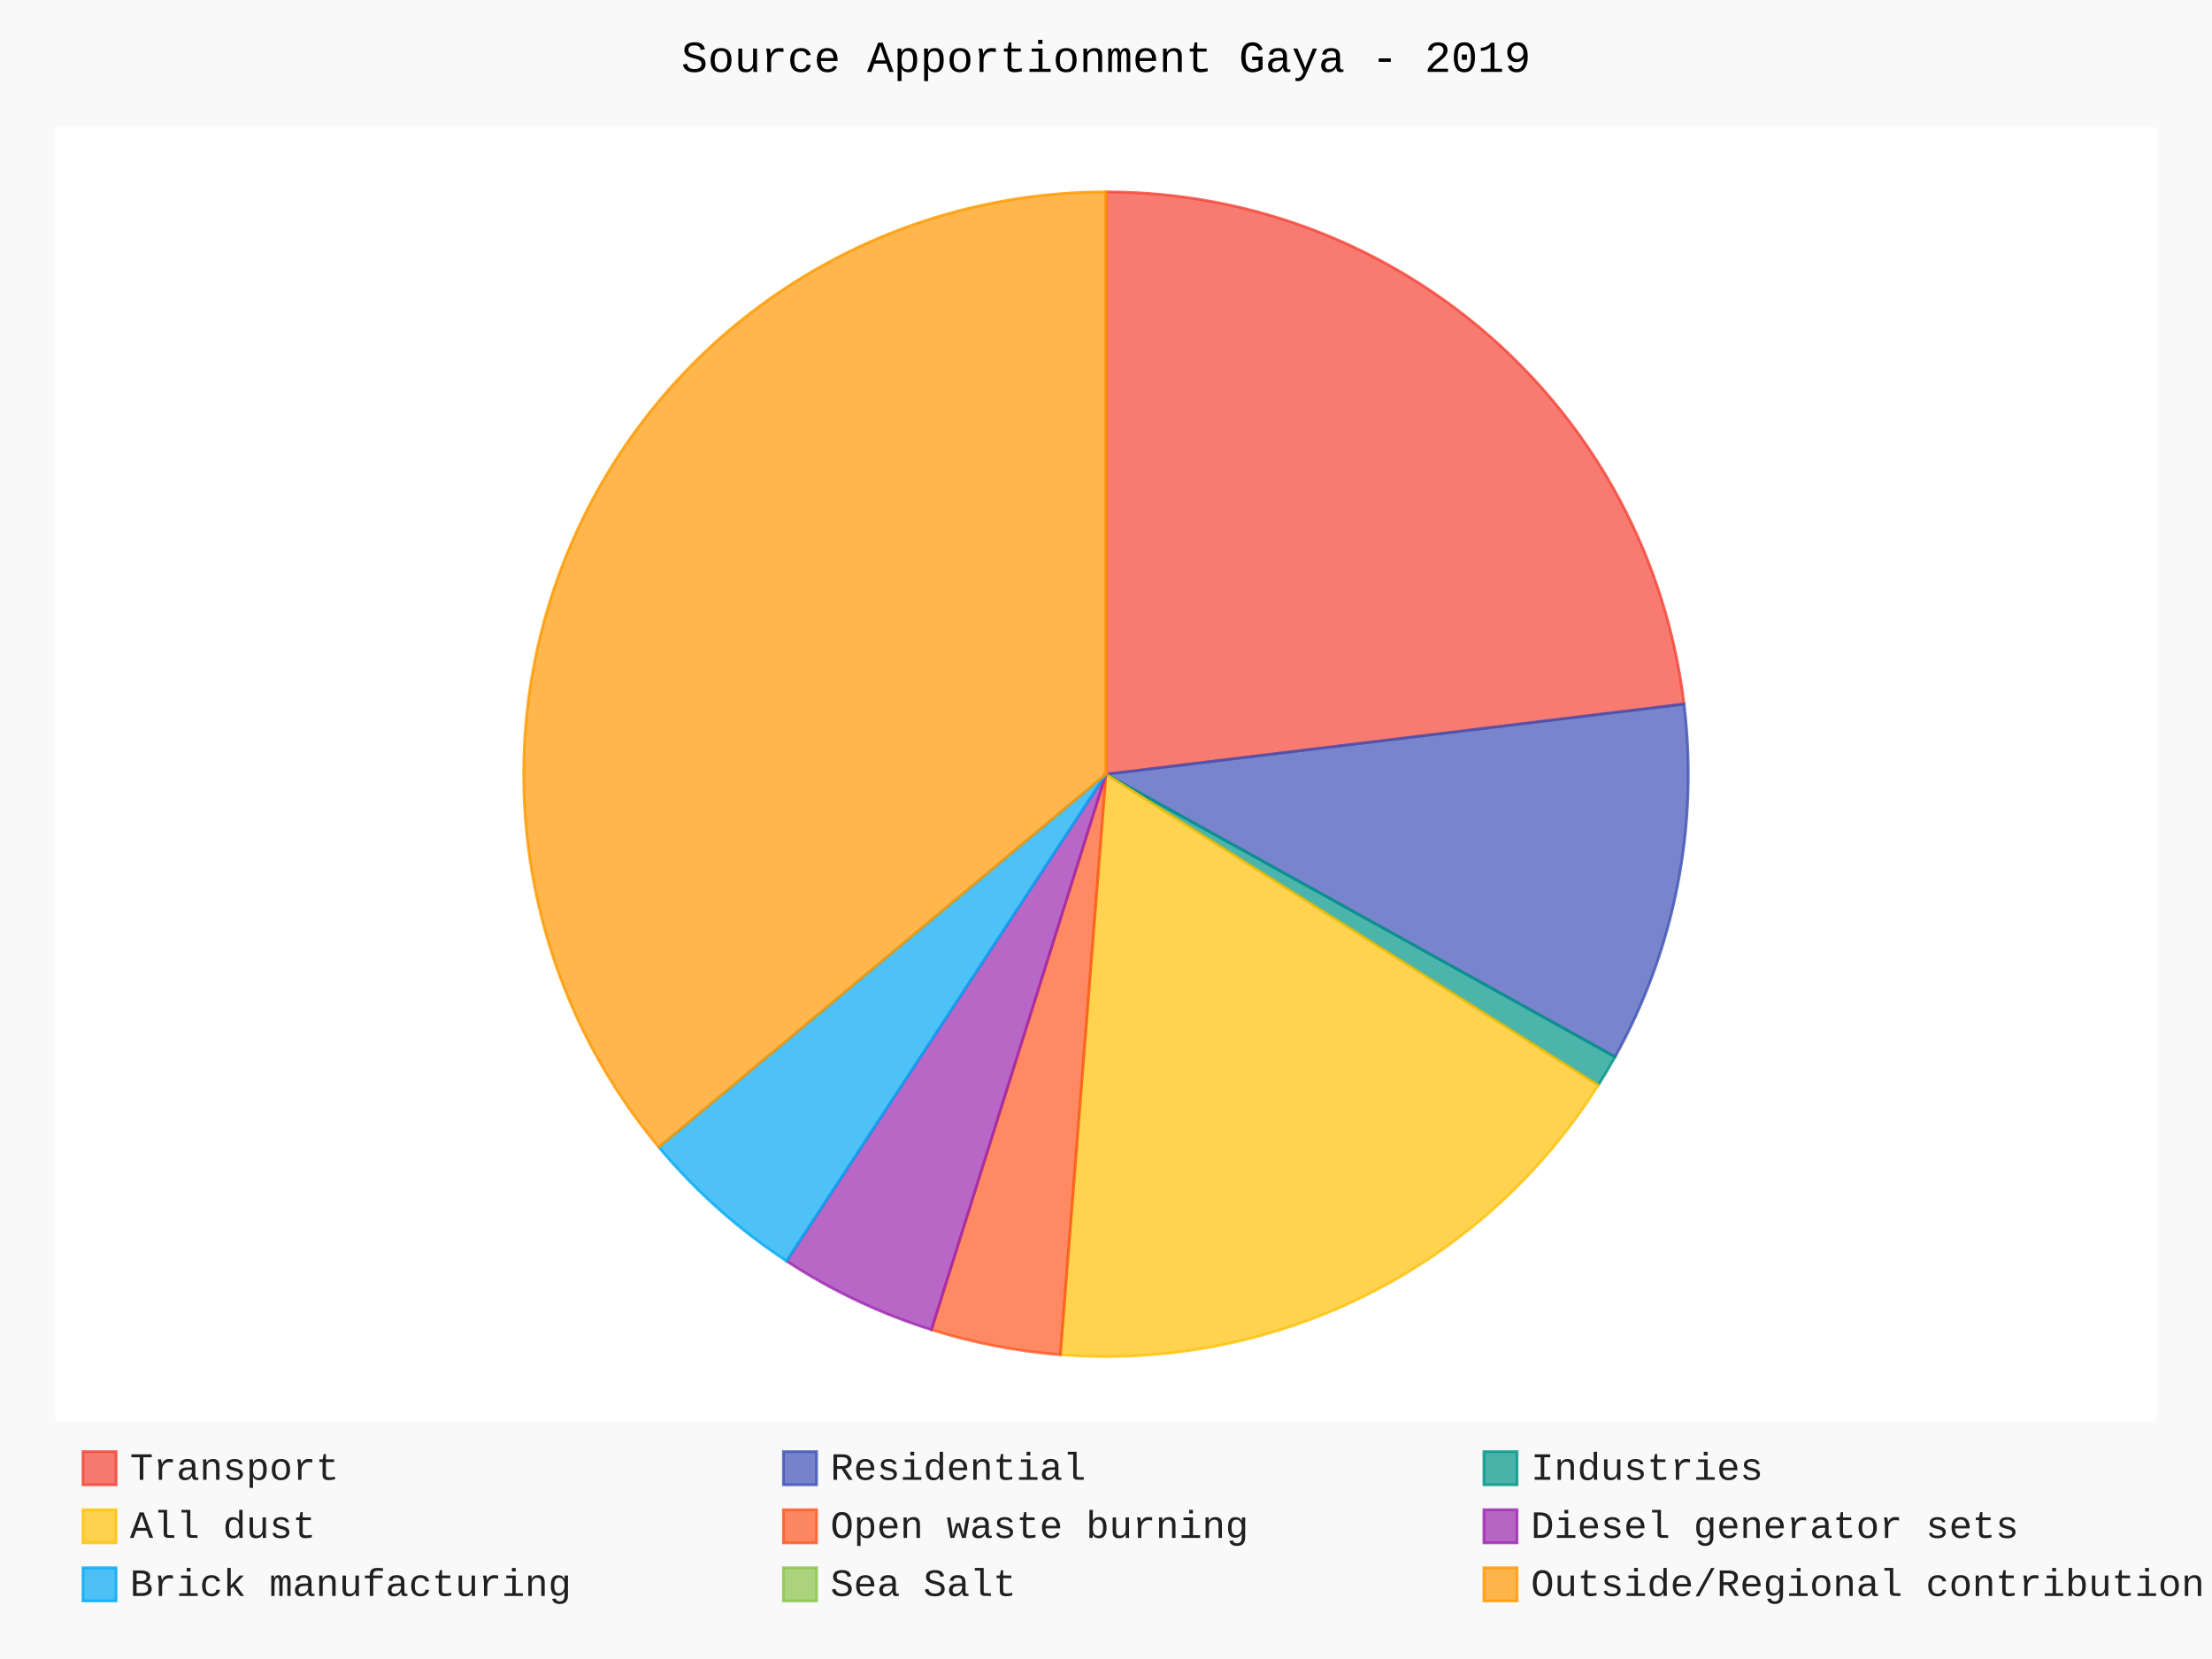
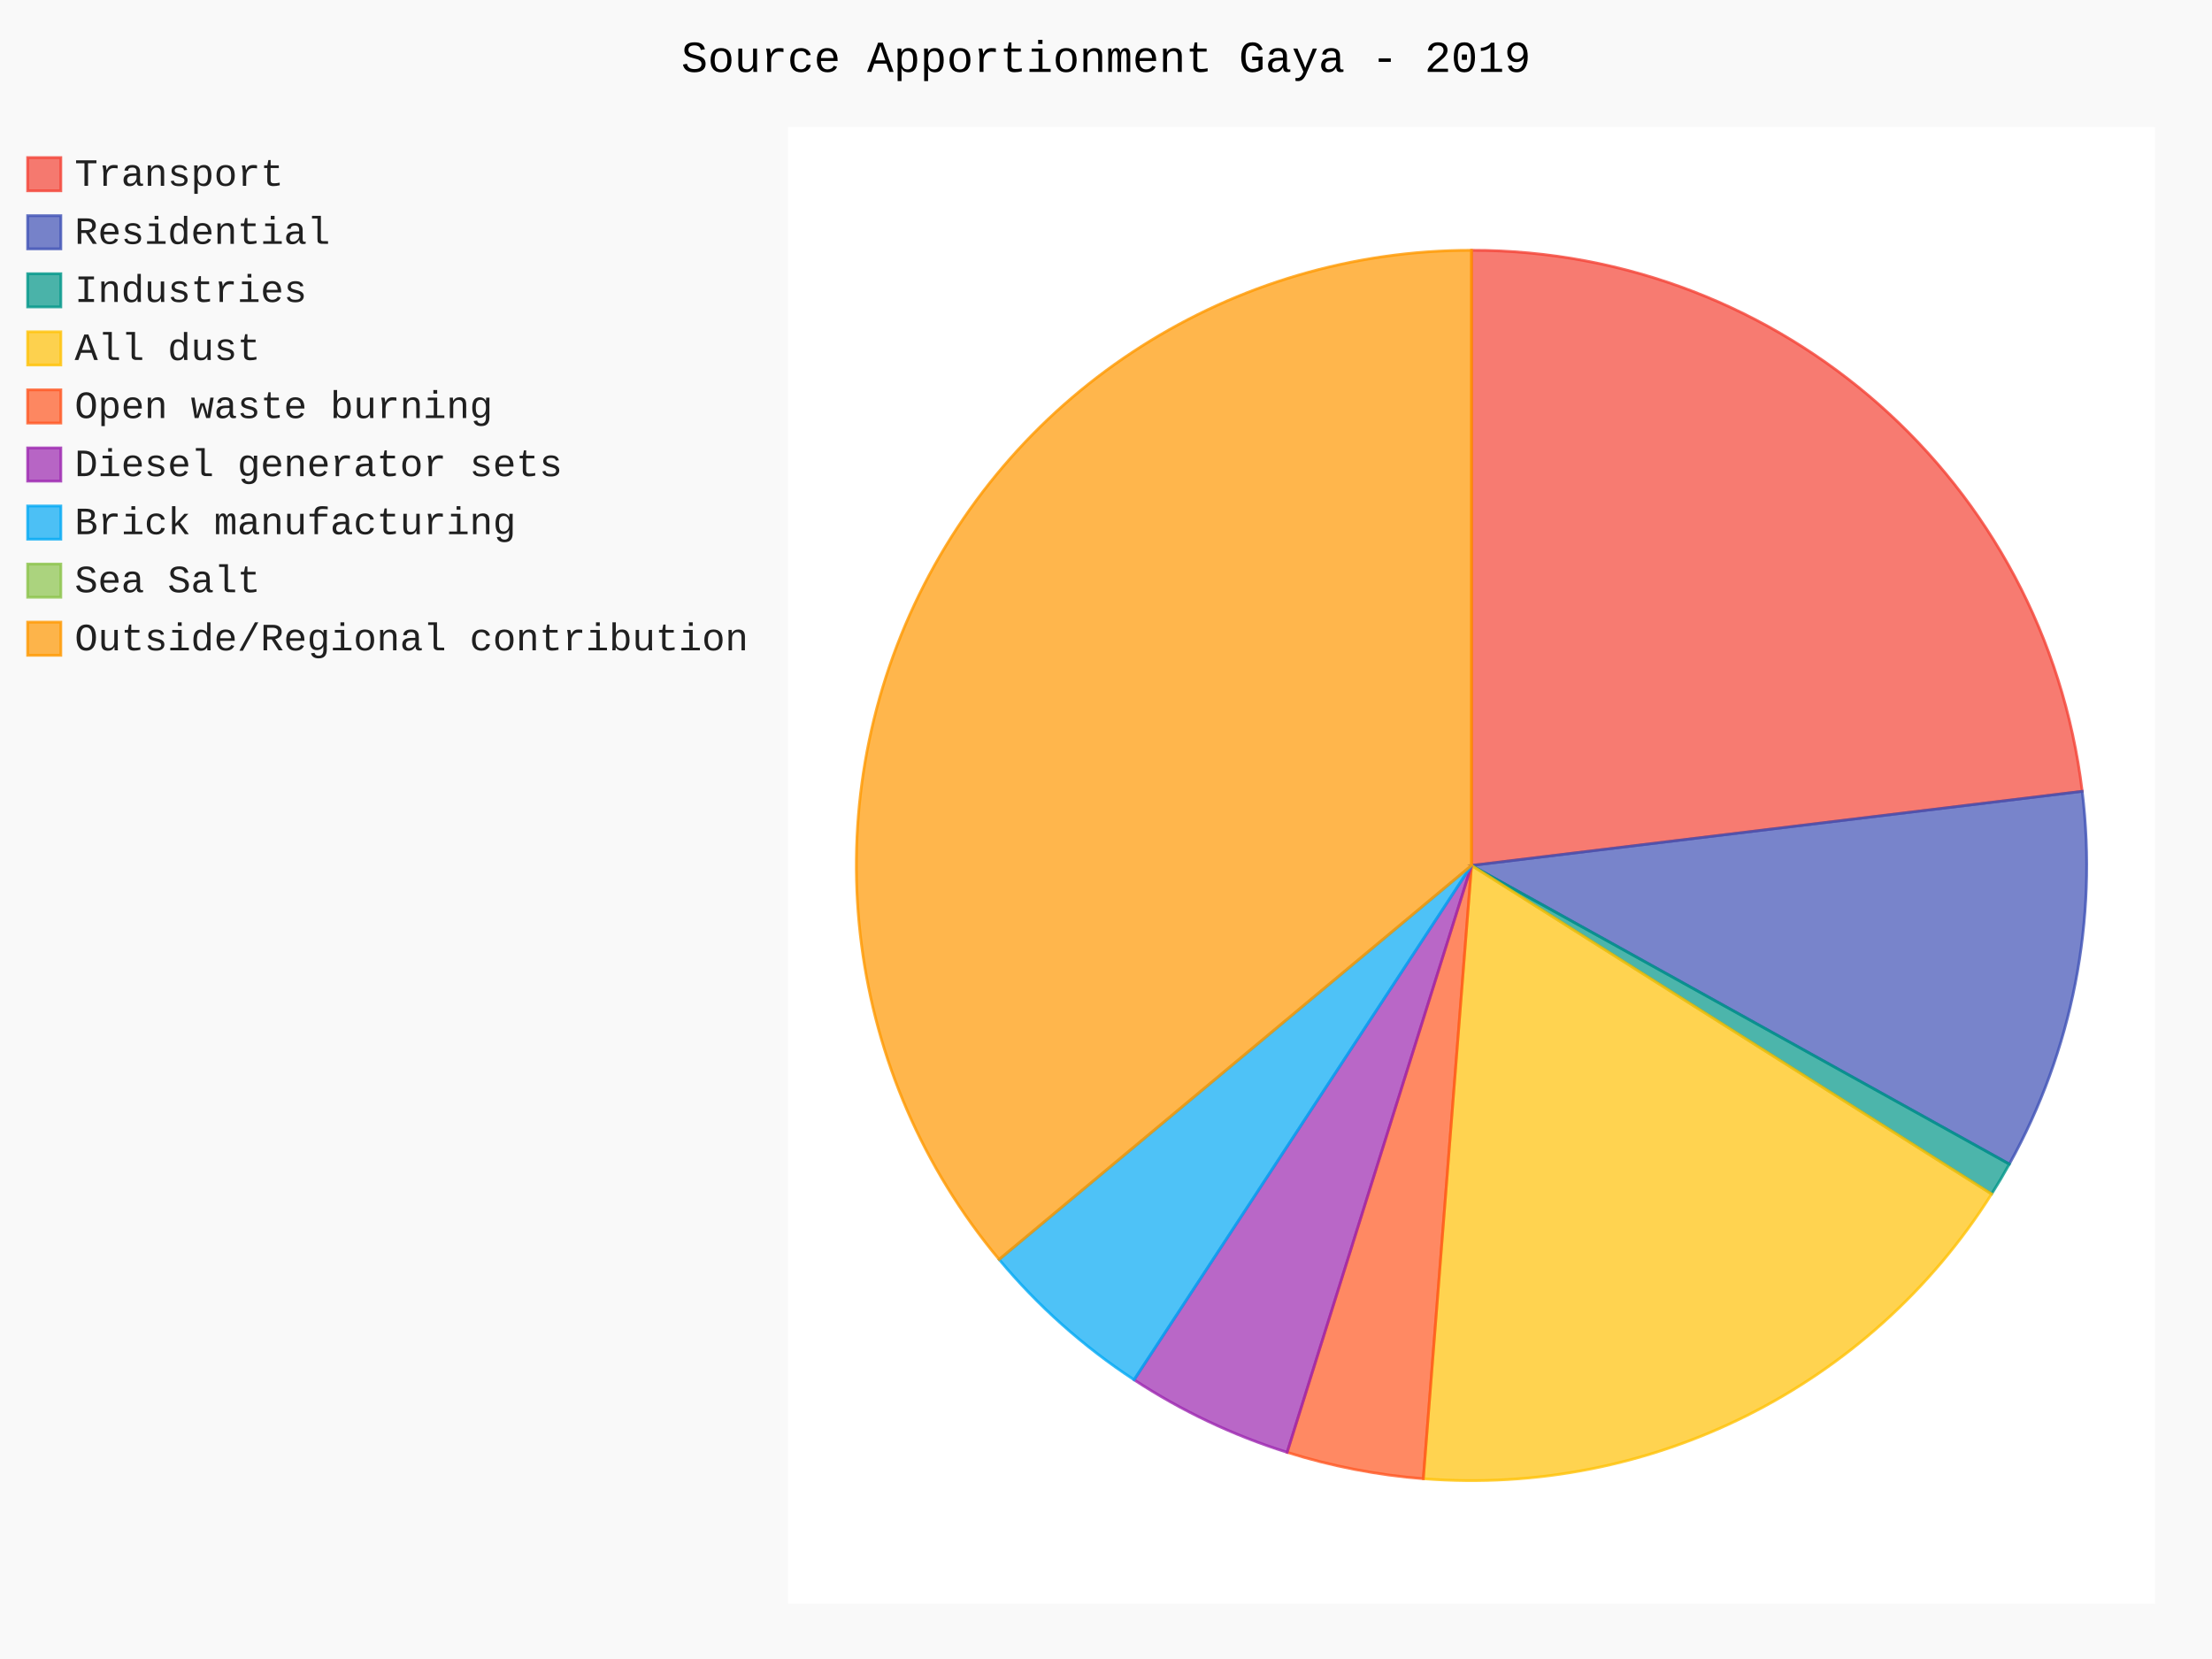
- <svg xmlns="http://www.w3.org/2000/svg" id="chart-13335143-8aef-4e94-b14e-f8ea2e7f7f73" class="pygal-chart" viewBox="0 0 800 600">
+ <svg xmlns="http://www.w3.org/2000/svg" id="chart-49b2914a-814e-452d-b838-76b0e8621069" class="pygal-chart" viewBox="0 0 800 600">
  <defs>
-     <style type="text/css">#chart-13335143-8aef-4e94-b14e-f8ea2e7f7f73{-webkit-user-select:none;-webkit-font-smoothing:antialiased;font-family:Consolas,"Liberation Mono",Menlo,Courier,monospace}#chart-13335143-8aef-4e94-b14e-f8ea2e7f7f73 .title{font-family:Consolas,"Liberation Mono",Menlo,Courier,monospace;font-size:16px}#chart-13335143-8aef-4e94-b14e-f8ea2e7f7f73 .legends .legend text{font-family:Consolas,"Liberation Mono",Menlo,Courier,monospace;font-size:14px}#chart-13335143-8aef-4e94-b14e-f8ea2e7f7f73 .axis text{font-family:Consolas,"Liberation Mono",Menlo,Courier,monospace;font-size:10px}#chart-13335143-8aef-4e94-b14e-f8ea2e7f7f73 .axis text.major{font-family:Consolas,"Liberation Mono",Menlo,Courier,monospace;font-size:10px}#chart-13335143-8aef-4e94-b14e-f8ea2e7f7f73 .text-overlay text.value{font-family:Consolas,"Liberation Mono",Menlo,Courier,monospace;font-size:16px}#chart-13335143-8aef-4e94-b14e-f8ea2e7f7f73 .text-overlay text.label{font-family:Consolas,"Liberation Mono",Menlo,Courier,monospace;font-size:10px}#chart-13335143-8aef-4e94-b14e-f8ea2e7f7f73 .tooltip{font-family:Consolas,"Liberation Mono",Menlo,Courier,monospace;font-size:14px}#chart-13335143-8aef-4e94-b14e-f8ea2e7f7f73 text.no_data{font-family:Consolas,"Liberation Mono",Menlo,Courier,monospace;font-size:64px}
- #chart-13335143-8aef-4e94-b14e-f8ea2e7f7f73{background-color:rgba(249,249,249,1)}#chart-13335143-8aef-4e94-b14e-f8ea2e7f7f73 path,#chart-13335143-8aef-4e94-b14e-f8ea2e7f7f73 line,#chart-13335143-8aef-4e94-b14e-f8ea2e7f7f73 rect,#chart-13335143-8aef-4e94-b14e-f8ea2e7f7f73 circle{-webkit-transition:150ms;-moz-transition:150ms;transition:150ms}#chart-13335143-8aef-4e94-b14e-f8ea2e7f7f73 .graph &gt; .background{fill:rgba(249,249,249,1)}#chart-13335143-8aef-4e94-b14e-f8ea2e7f7f73 .plot &gt; .background{fill:rgba(255,255,255,1)}#chart-13335143-8aef-4e94-b14e-f8ea2e7f7f73 .graph{fill:rgba(0,0,0,.87)}#chart-13335143-8aef-4e94-b14e-f8ea2e7f7f73 text.no_data{fill:rgba(0,0,0,1)}#chart-13335143-8aef-4e94-b14e-f8ea2e7f7f73 .title{fill:rgba(0,0,0,1)}#chart-13335143-8aef-4e94-b14e-f8ea2e7f7f73 .legends .legend text{fill:rgba(0,0,0,.87)}#chart-13335143-8aef-4e94-b14e-f8ea2e7f7f73 .legends .legend:hover text{fill:rgba(0,0,0,1)}#chart-13335143-8aef-4e94-b14e-f8ea2e7f7f73 .axis .line{stroke:rgba(0,0,0,1)}#chart-13335143-8aef-4e94-b14e-f8ea2e7f7f73 .axis .guide.line{stroke:rgba(0,0,0,.54)}#chart-13335143-8aef-4e94-b14e-f8ea2e7f7f73 .axis .major.line{stroke:rgba(0,0,0,.87)}#chart-13335143-8aef-4e94-b14e-f8ea2e7f7f73 .axis text.major{fill:rgba(0,0,0,1)}#chart-13335143-8aef-4e94-b14e-f8ea2e7f7f73 .axis.y .guides:hover .guide.line,#chart-13335143-8aef-4e94-b14e-f8ea2e7f7f73 .line-graph .axis.x .guides:hover .guide.line,#chart-13335143-8aef-4e94-b14e-f8ea2e7f7f73 .stackedline-graph .axis.x .guides:hover .guide.line,#chart-13335143-8aef-4e94-b14e-f8ea2e7f7f73 .xy-graph .axis.x .guides:hover .guide.line{stroke:rgba(0,0,0,1)}#chart-13335143-8aef-4e94-b14e-f8ea2e7f7f73 .axis .guides:hover text{fill:rgba(0,0,0,1)}#chart-13335143-8aef-4e94-b14e-f8ea2e7f7f73 .reactive{fill-opacity:.7;stroke-opacity:.8;stroke-width:1}#chart-13335143-8aef-4e94-b14e-f8ea2e7f7f73 .ci{stroke:rgba(0,0,0,.87)}#chart-13335143-8aef-4e94-b14e-f8ea2e7f7f73 .reactive.active,#chart-13335143-8aef-4e94-b14e-f8ea2e7f7f73 .active .reactive{fill-opacity:.8;stroke-opacity:.9;stroke-width:4}#chart-13335143-8aef-4e94-b14e-f8ea2e7f7f73 .ci .reactive.active{stroke-width:1.5}#chart-13335143-8aef-4e94-b14e-f8ea2e7f7f73 .series text{fill:rgba(0,0,0,1)}#chart-13335143-8aef-4e94-b14e-f8ea2e7f7f73 .tooltip rect{fill:rgba(255,255,255,1);stroke:rgba(0,0,0,1);-webkit-transition:opacity 150ms;-moz-transition:opacity 150ms;transition:opacity 150ms}#chart-13335143-8aef-4e94-b14e-f8ea2e7f7f73 .tooltip .label{fill:rgba(0,0,0,.87)}#chart-13335143-8aef-4e94-b14e-f8ea2e7f7f73 .tooltip .label{fill:rgba(0,0,0,.87)}#chart-13335143-8aef-4e94-b14e-f8ea2e7f7f73 .tooltip .legend{font-size:.8em;fill:rgba(0,0,0,.54)}#chart-13335143-8aef-4e94-b14e-f8ea2e7f7f73 .tooltip .x_label{font-size:.6em;fill:rgba(0,0,0,1)}#chart-13335143-8aef-4e94-b14e-f8ea2e7f7f73 .tooltip .xlink{font-size:.5em;text-decoration:underline}#chart-13335143-8aef-4e94-b14e-f8ea2e7f7f73 .tooltip .value{font-size:1.5em}#chart-13335143-8aef-4e94-b14e-f8ea2e7f7f73 .bound{font-size:.5em}#chart-13335143-8aef-4e94-b14e-f8ea2e7f7f73 .max-value{font-size:.75em;fill:rgba(0,0,0,.54)}#chart-13335143-8aef-4e94-b14e-f8ea2e7f7f73 .map-element{fill:rgba(255,255,255,1);stroke:rgba(0,0,0,.54) !important}#chart-13335143-8aef-4e94-b14e-f8ea2e7f7f73 .map-element .reactive{fill-opacity:inherit;stroke-opacity:inherit}#chart-13335143-8aef-4e94-b14e-f8ea2e7f7f73 .color-0,#chart-13335143-8aef-4e94-b14e-f8ea2e7f7f73 .color-0 a:visited{stroke:#F44336;fill:#F44336}#chart-13335143-8aef-4e94-b14e-f8ea2e7f7f73 .color-1,#chart-13335143-8aef-4e94-b14e-f8ea2e7f7f73 .color-1 a:visited{stroke:#3F51B5;fill:#3F51B5}#chart-13335143-8aef-4e94-b14e-f8ea2e7f7f73 .color-2,#chart-13335143-8aef-4e94-b14e-f8ea2e7f7f73 .color-2 a:visited{stroke:#009688;fill:#009688}#chart-13335143-8aef-4e94-b14e-f8ea2e7f7f73 .color-3,#chart-13335143-8aef-4e94-b14e-f8ea2e7f7f73 .color-3 a:visited{stroke:#FFC107;fill:#FFC107}#chart-13335143-8aef-4e94-b14e-f8ea2e7f7f73 .color-4,#chart-13335143-8aef-4e94-b14e-f8ea2e7f7f73 .color-4 a:visited{stroke:#FF5722;fill:#FF5722}#chart-13335143-8aef-4e94-b14e-f8ea2e7f7f73 .color-5,#chart-13335143-8aef-4e94-b14e-f8ea2e7f7f73 .color-5 a:visited{stroke:#9C27B0;fill:#9C27B0}#chart-13335143-8aef-4e94-b14e-f8ea2e7f7f73 .color-6,#chart-13335143-8aef-4e94-b14e-f8ea2e7f7f73 .color-6 a:visited{stroke:#03A9F4;fill:#03A9F4}#chart-13335143-8aef-4e94-b14e-f8ea2e7f7f73 .color-7,#chart-13335143-8aef-4e94-b14e-f8ea2e7f7f73 .color-7 a:visited{stroke:#8BC34A;fill:#8BC34A}#chart-13335143-8aef-4e94-b14e-f8ea2e7f7f73 .color-8,#chart-13335143-8aef-4e94-b14e-f8ea2e7f7f73 .color-8 a:visited{stroke:#FF9800;fill:#FF9800}#chart-13335143-8aef-4e94-b14e-f8ea2e7f7f73 .text-overlay .color-0 text{fill:black}#chart-13335143-8aef-4e94-b14e-f8ea2e7f7f73 .text-overlay .color-1 text{fill:black}#chart-13335143-8aef-4e94-b14e-f8ea2e7f7f73 .text-overlay .color-2 text{fill:black}#chart-13335143-8aef-4e94-b14e-f8ea2e7f7f73 .text-overlay .color-3 text{fill:black}#chart-13335143-8aef-4e94-b14e-f8ea2e7f7f73 .text-overlay .color-4 text{fill:black}#chart-13335143-8aef-4e94-b14e-f8ea2e7f7f73 .text-overlay .color-5 text{fill:black}#chart-13335143-8aef-4e94-b14e-f8ea2e7f7f73 .text-overlay .color-6 text{fill:black}#chart-13335143-8aef-4e94-b14e-f8ea2e7f7f73 .text-overlay .color-7 text{fill:black}#chart-13335143-8aef-4e94-b14e-f8ea2e7f7f73 .text-overlay .color-8 text{fill:black}
- #chart-13335143-8aef-4e94-b14e-f8ea2e7f7f73 text.no_data{text-anchor:middle}#chart-13335143-8aef-4e94-b14e-f8ea2e7f7f73 .guide.line{fill:none}#chart-13335143-8aef-4e94-b14e-f8ea2e7f7f73 .centered{text-anchor:middle}#chart-13335143-8aef-4e94-b14e-f8ea2e7f7f73 .title{text-anchor:middle}#chart-13335143-8aef-4e94-b14e-f8ea2e7f7f73 .legends .legend text{fill-opacity:1}#chart-13335143-8aef-4e94-b14e-f8ea2e7f7f73 .axis.x text{text-anchor:middle}#chart-13335143-8aef-4e94-b14e-f8ea2e7f7f73 .axis.x:not(.web) text[transform]{text-anchor:start}#chart-13335143-8aef-4e94-b14e-f8ea2e7f7f73 .axis.x:not(.web) text[transform].backwards{text-anchor:end}#chart-13335143-8aef-4e94-b14e-f8ea2e7f7f73 .axis.y text{text-anchor:end}#chart-13335143-8aef-4e94-b14e-f8ea2e7f7f73 .axis.y text[transform].backwards{text-anchor:start}#chart-13335143-8aef-4e94-b14e-f8ea2e7f7f73 .axis.y2 text{text-anchor:start}#chart-13335143-8aef-4e94-b14e-f8ea2e7f7f73 .axis.y2 text[transform].backwards{text-anchor:end}#chart-13335143-8aef-4e94-b14e-f8ea2e7f7f73 .axis .guide.line{stroke-dasharray:4,4;stroke:black}#chart-13335143-8aef-4e94-b14e-f8ea2e7f7f73 .axis .major.guide.line{stroke-dasharray:6,6;stroke:black}#chart-13335143-8aef-4e94-b14e-f8ea2e7f7f73 .horizontal .axis.y .guide.line,#chart-13335143-8aef-4e94-b14e-f8ea2e7f7f73 .horizontal .axis.y2 .guide.line,#chart-13335143-8aef-4e94-b14e-f8ea2e7f7f73 .vertical .axis.x .guide.line{opacity:0}#chart-13335143-8aef-4e94-b14e-f8ea2e7f7f73 .horizontal .axis.always_show .guide.line,#chart-13335143-8aef-4e94-b14e-f8ea2e7f7f73 .vertical .axis.always_show .guide.line{opacity:1 !important}#chart-13335143-8aef-4e94-b14e-f8ea2e7f7f73 .axis.y .guides:hover .guide.line,#chart-13335143-8aef-4e94-b14e-f8ea2e7f7f73 .axis.y2 .guides:hover .guide.line,#chart-13335143-8aef-4e94-b14e-f8ea2e7f7f73 .axis.x .guides:hover .guide.line{opacity:1}#chart-13335143-8aef-4e94-b14e-f8ea2e7f7f73 .axis .guides:hover text{opacity:1}#chart-13335143-8aef-4e94-b14e-f8ea2e7f7f73 .nofill{fill:none}#chart-13335143-8aef-4e94-b14e-f8ea2e7f7f73 .subtle-fill{fill-opacity:.2}#chart-13335143-8aef-4e94-b14e-f8ea2e7f7f73 .dot{stroke-width:1px;fill-opacity:1;stroke-opacity:1}#chart-13335143-8aef-4e94-b14e-f8ea2e7f7f73 .dot.active{stroke-width:5px}#chart-13335143-8aef-4e94-b14e-f8ea2e7f7f73 .dot.negative{fill:transparent}#chart-13335143-8aef-4e94-b14e-f8ea2e7f7f73 text,#chart-13335143-8aef-4e94-b14e-f8ea2e7f7f73 tspan{stroke:none !important}#chart-13335143-8aef-4e94-b14e-f8ea2e7f7f73 .series text.active{opacity:1}#chart-13335143-8aef-4e94-b14e-f8ea2e7f7f73 .tooltip rect{fill-opacity:.95;stroke-width:.5}#chart-13335143-8aef-4e94-b14e-f8ea2e7f7f73 .tooltip text{fill-opacity:1}#chart-13335143-8aef-4e94-b14e-f8ea2e7f7f73 .showable{visibility:hidden}#chart-13335143-8aef-4e94-b14e-f8ea2e7f7f73 .showable.shown{visibility:visible}#chart-13335143-8aef-4e94-b14e-f8ea2e7f7f73 .gauge-background{fill:rgba(229,229,229,1);stroke:none}#chart-13335143-8aef-4e94-b14e-f8ea2e7f7f73 .bg-lines{stroke:rgba(249,249,249,1);stroke-width:2px}</style>
+     <style type="text/css">#chart-49b2914a-814e-452d-b838-76b0e8621069{-webkit-user-select:none;-webkit-font-smoothing:antialiased;font-family:Consolas,"Liberation Mono",Menlo,Courier,monospace}#chart-49b2914a-814e-452d-b838-76b0e8621069 .title{font-family:Consolas,"Liberation Mono",Menlo,Courier,monospace;font-size:16px}#chart-49b2914a-814e-452d-b838-76b0e8621069 .legends .legend text{font-family:Consolas,"Liberation Mono",Menlo,Courier,monospace;font-size:14px}#chart-49b2914a-814e-452d-b838-76b0e8621069 .axis text{font-family:Consolas,"Liberation Mono",Menlo,Courier,monospace;font-size:10px}#chart-49b2914a-814e-452d-b838-76b0e8621069 .axis text.major{font-family:Consolas,"Liberation Mono",Menlo,Courier,monospace;font-size:10px}#chart-49b2914a-814e-452d-b838-76b0e8621069 .text-overlay text.value{font-family:Consolas,"Liberation Mono",Menlo,Courier,monospace;font-size:16px}#chart-49b2914a-814e-452d-b838-76b0e8621069 .text-overlay text.label{font-family:Consolas,"Liberation Mono",Menlo,Courier,monospace;font-size:10px}#chart-49b2914a-814e-452d-b838-76b0e8621069 .tooltip{font-family:Consolas,"Liberation Mono",Menlo,Courier,monospace;font-size:14px}#chart-49b2914a-814e-452d-b838-76b0e8621069 text.no_data{font-family:Consolas,"Liberation Mono",Menlo,Courier,monospace;font-size:64px}
+ #chart-49b2914a-814e-452d-b838-76b0e8621069{background-color:rgba(249,249,249,1)}#chart-49b2914a-814e-452d-b838-76b0e8621069 path,#chart-49b2914a-814e-452d-b838-76b0e8621069 line,#chart-49b2914a-814e-452d-b838-76b0e8621069 rect,#chart-49b2914a-814e-452d-b838-76b0e8621069 circle{-webkit-transition:150ms;-moz-transition:150ms;transition:150ms}#chart-49b2914a-814e-452d-b838-76b0e8621069 .graph &gt; .background{fill:rgba(249,249,249,1)}#chart-49b2914a-814e-452d-b838-76b0e8621069 .plot &gt; .background{fill:rgba(255,255,255,1)}#chart-49b2914a-814e-452d-b838-76b0e8621069 .graph{fill:rgba(0,0,0,.87)}#chart-49b2914a-814e-452d-b838-76b0e8621069 text.no_data{fill:rgba(0,0,0,1)}#chart-49b2914a-814e-452d-b838-76b0e8621069 .title{fill:rgba(0,0,0,1)}#chart-49b2914a-814e-452d-b838-76b0e8621069 .legends .legend text{fill:rgba(0,0,0,.87)}#chart-49b2914a-814e-452d-b838-76b0e8621069 .legends .legend:hover text{fill:rgba(0,0,0,1)}#chart-49b2914a-814e-452d-b838-76b0e8621069 .axis .line{stroke:rgba(0,0,0,1)}#chart-49b2914a-814e-452d-b838-76b0e8621069 .axis .guide.line{stroke:rgba(0,0,0,.54)}#chart-49b2914a-814e-452d-b838-76b0e8621069 .axis .major.line{stroke:rgba(0,0,0,.87)}#chart-49b2914a-814e-452d-b838-76b0e8621069 .axis text.major{fill:rgba(0,0,0,1)}#chart-49b2914a-814e-452d-b838-76b0e8621069 .axis.y .guides:hover .guide.line,#chart-49b2914a-814e-452d-b838-76b0e8621069 .line-graph .axis.x .guides:hover .guide.line,#chart-49b2914a-814e-452d-b838-76b0e8621069 .stackedline-graph .axis.x .guides:hover .guide.line,#chart-49b2914a-814e-452d-b838-76b0e8621069 .xy-graph .axis.x .guides:hover .guide.line{stroke:rgba(0,0,0,1)}#chart-49b2914a-814e-452d-b838-76b0e8621069 .axis .guides:hover text{fill:rgba(0,0,0,1)}#chart-49b2914a-814e-452d-b838-76b0e8621069 .reactive{fill-opacity:.7;stroke-opacity:.8;stroke-width:1}#chart-49b2914a-814e-452d-b838-76b0e8621069 .ci{stroke:rgba(0,0,0,.87)}#chart-49b2914a-814e-452d-b838-76b0e8621069 .reactive.active,#chart-49b2914a-814e-452d-b838-76b0e8621069 .active .reactive{fill-opacity:.8;stroke-opacity:.9;stroke-width:4}#chart-49b2914a-814e-452d-b838-76b0e8621069 .ci .reactive.active{stroke-width:1.5}#chart-49b2914a-814e-452d-b838-76b0e8621069 .series text{fill:rgba(0,0,0,1)}#chart-49b2914a-814e-452d-b838-76b0e8621069 .tooltip rect{fill:rgba(255,255,255,1);stroke:rgba(0,0,0,1);-webkit-transition:opacity 150ms;-moz-transition:opacity 150ms;transition:opacity 150ms}#chart-49b2914a-814e-452d-b838-76b0e8621069 .tooltip .label{fill:rgba(0,0,0,.87)}#chart-49b2914a-814e-452d-b838-76b0e8621069 .tooltip .label{fill:rgba(0,0,0,.87)}#chart-49b2914a-814e-452d-b838-76b0e8621069 .tooltip .legend{font-size:.8em;fill:rgba(0,0,0,.54)}#chart-49b2914a-814e-452d-b838-76b0e8621069 .tooltip .x_label{font-size:.6em;fill:rgba(0,0,0,1)}#chart-49b2914a-814e-452d-b838-76b0e8621069 .tooltip .xlink{font-size:.5em;text-decoration:underline}#chart-49b2914a-814e-452d-b838-76b0e8621069 .tooltip .value{font-size:1.5em}#chart-49b2914a-814e-452d-b838-76b0e8621069 .bound{font-size:.5em}#chart-49b2914a-814e-452d-b838-76b0e8621069 .max-value{font-size:.75em;fill:rgba(0,0,0,.54)}#chart-49b2914a-814e-452d-b838-76b0e8621069 .map-element{fill:rgba(255,255,255,1);stroke:rgba(0,0,0,.54) !important}#chart-49b2914a-814e-452d-b838-76b0e8621069 .map-element .reactive{fill-opacity:inherit;stroke-opacity:inherit}#chart-49b2914a-814e-452d-b838-76b0e8621069 .color-0,#chart-49b2914a-814e-452d-b838-76b0e8621069 .color-0 a:visited{stroke:#F44336;fill:#F44336}#chart-49b2914a-814e-452d-b838-76b0e8621069 .color-1,#chart-49b2914a-814e-452d-b838-76b0e8621069 .color-1 a:visited{stroke:#3F51B5;fill:#3F51B5}#chart-49b2914a-814e-452d-b838-76b0e8621069 .color-2,#chart-49b2914a-814e-452d-b838-76b0e8621069 .color-2 a:visited{stroke:#009688;fill:#009688}#chart-49b2914a-814e-452d-b838-76b0e8621069 .color-3,#chart-49b2914a-814e-452d-b838-76b0e8621069 .color-3 a:visited{stroke:#FFC107;fill:#FFC107}#chart-49b2914a-814e-452d-b838-76b0e8621069 .color-4,#chart-49b2914a-814e-452d-b838-76b0e8621069 .color-4 a:visited{stroke:#FF5722;fill:#FF5722}#chart-49b2914a-814e-452d-b838-76b0e8621069 .color-5,#chart-49b2914a-814e-452d-b838-76b0e8621069 .color-5 a:visited{stroke:#9C27B0;fill:#9C27B0}#chart-49b2914a-814e-452d-b838-76b0e8621069 .color-6,#chart-49b2914a-814e-452d-b838-76b0e8621069 .color-6 a:visited{stroke:#03A9F4;fill:#03A9F4}#chart-49b2914a-814e-452d-b838-76b0e8621069 .color-7,#chart-49b2914a-814e-452d-b838-76b0e8621069 .color-7 a:visited{stroke:#8BC34A;fill:#8BC34A}#chart-49b2914a-814e-452d-b838-76b0e8621069 .color-8,#chart-49b2914a-814e-452d-b838-76b0e8621069 .color-8 a:visited{stroke:#FF9800;fill:#FF9800}#chart-49b2914a-814e-452d-b838-76b0e8621069 .text-overlay .color-0 text{fill:black}#chart-49b2914a-814e-452d-b838-76b0e8621069 .text-overlay .color-1 text{fill:black}#chart-49b2914a-814e-452d-b838-76b0e8621069 .text-overlay .color-2 text{fill:black}#chart-49b2914a-814e-452d-b838-76b0e8621069 .text-overlay .color-3 text{fill:black}#chart-49b2914a-814e-452d-b838-76b0e8621069 .text-overlay .color-4 text{fill:black}#chart-49b2914a-814e-452d-b838-76b0e8621069 .text-overlay .color-5 text{fill:black}#chart-49b2914a-814e-452d-b838-76b0e8621069 .text-overlay .color-6 text{fill:black}#chart-49b2914a-814e-452d-b838-76b0e8621069 .text-overlay .color-7 text{fill:black}#chart-49b2914a-814e-452d-b838-76b0e8621069 .text-overlay .color-8 text{fill:black}
+ #chart-49b2914a-814e-452d-b838-76b0e8621069 text.no_data{text-anchor:middle}#chart-49b2914a-814e-452d-b838-76b0e8621069 .guide.line{fill:none}#chart-49b2914a-814e-452d-b838-76b0e8621069 .centered{text-anchor:middle}#chart-49b2914a-814e-452d-b838-76b0e8621069 .title{text-anchor:middle}#chart-49b2914a-814e-452d-b838-76b0e8621069 .legends .legend text{fill-opacity:1}#chart-49b2914a-814e-452d-b838-76b0e8621069 .axis.x text{text-anchor:middle}#chart-49b2914a-814e-452d-b838-76b0e8621069 .axis.x:not(.web) text[transform]{text-anchor:start}#chart-49b2914a-814e-452d-b838-76b0e8621069 .axis.x:not(.web) text[transform].backwards{text-anchor:end}#chart-49b2914a-814e-452d-b838-76b0e8621069 .axis.y text{text-anchor:end}#chart-49b2914a-814e-452d-b838-76b0e8621069 .axis.y text[transform].backwards{text-anchor:start}#chart-49b2914a-814e-452d-b838-76b0e8621069 .axis.y2 text{text-anchor:start}#chart-49b2914a-814e-452d-b838-76b0e8621069 .axis.y2 text[transform].backwards{text-anchor:end}#chart-49b2914a-814e-452d-b838-76b0e8621069 .axis .guide.line{stroke-dasharray:4,4;stroke:black}#chart-49b2914a-814e-452d-b838-76b0e8621069 .axis .major.guide.line{stroke-dasharray:6,6;stroke:black}#chart-49b2914a-814e-452d-b838-76b0e8621069 .horizontal .axis.y .guide.line,#chart-49b2914a-814e-452d-b838-76b0e8621069 .horizontal .axis.y2 .guide.line,#chart-49b2914a-814e-452d-b838-76b0e8621069 .vertical .axis.x .guide.line{opacity:0}#chart-49b2914a-814e-452d-b838-76b0e8621069 .horizontal .axis.always_show .guide.line,#chart-49b2914a-814e-452d-b838-76b0e8621069 .vertical .axis.always_show .guide.line{opacity:1 !important}#chart-49b2914a-814e-452d-b838-76b0e8621069 .axis.y .guides:hover .guide.line,#chart-49b2914a-814e-452d-b838-76b0e8621069 .axis.y2 .guides:hover .guide.line,#chart-49b2914a-814e-452d-b838-76b0e8621069 .axis.x .guides:hover .guide.line{opacity:1}#chart-49b2914a-814e-452d-b838-76b0e8621069 .axis .guides:hover text{opacity:1}#chart-49b2914a-814e-452d-b838-76b0e8621069 .nofill{fill:none}#chart-49b2914a-814e-452d-b838-76b0e8621069 .subtle-fill{fill-opacity:.2}#chart-49b2914a-814e-452d-b838-76b0e8621069 .dot{stroke-width:1px;fill-opacity:1;stroke-opacity:1}#chart-49b2914a-814e-452d-b838-76b0e8621069 .dot.active{stroke-width:5px}#chart-49b2914a-814e-452d-b838-76b0e8621069 .dot.negative{fill:transparent}#chart-49b2914a-814e-452d-b838-76b0e8621069 text,#chart-49b2914a-814e-452d-b838-76b0e8621069 tspan{stroke:none !important}#chart-49b2914a-814e-452d-b838-76b0e8621069 .series text.active{opacity:1}#chart-49b2914a-814e-452d-b838-76b0e8621069 .tooltip rect{fill-opacity:.95;stroke-width:.5}#chart-49b2914a-814e-452d-b838-76b0e8621069 .tooltip text{fill-opacity:1}#chart-49b2914a-814e-452d-b838-76b0e8621069 .showable{visibility:hidden}#chart-49b2914a-814e-452d-b838-76b0e8621069 .showable.shown{visibility:visible}#chart-49b2914a-814e-452d-b838-76b0e8621069 .gauge-background{fill:rgba(229,229,229,1);stroke:none}#chart-49b2914a-814e-452d-b838-76b0e8621069 .bg-lines{stroke:rgba(249,249,249,1);stroke-width:2px}</style>
  </defs>
  <g class="graph pie-graph vertical">
    <rect x="0" y="0" width="800" height="600" class="background" />
-     <g transform="translate(20, 46)" class="plot">
-       <rect x="0" y="0" width="760" height="468.0" class="background" />
+     <g transform="translate(285, 46)" class="plot">
+       <rect x="0" y="0" width="494.4" height="534" class="background" />
      <g class="series serie-0 color-0">
        <g class="slices">
          <g class="slice">
-             <path d="M380 23.4 A210.6 210.6 0 0 1 589.064 208.615 L380 234 A0 0 0 0 0 380 234 z" class="slice reactive tooltip-trigger" />
+             <path d="M247.2 44.52 A222.48 222.48 0 0 1 468.058 240.183 L247.2 267 A0 0 0 0 0 247.2 267 z" class="slice reactive tooltip-trigger" />
          </g>
        </g>
      </g>
      <g class="series serie-1 color-1">
        <g class="slices">
          <g class="slice">
-             <path d="M589.064 208.615 A210.6 210.6 0 0 1 564.122 336.233 L380 234 A0 0 0 0 0 380 234 z" class="slice reactive tooltip-trigger" />
+             <path d="M468.058 240.183 A222.48 222.48 0 0 1 441.708 375 L247.2 267 A0 0 0 0 0 247.2 267 z" class="slice reactive tooltip-trigger" />
          </g>
        </g>
      </g>
      <g class="series serie-2 color-2">
        <g class="slices">
          <g class="slice">
-             <path d="M564.122 336.233 A210.6 210.6 0 0 1 558.056 346.465 L380 234 A0 0 0 0 0 380 234 z" class="slice reactive tooltip-trigger" />
+             <path d="M441.708 375 A222.48 222.48 0 0 1 435.3 385.81 L247.2 267 A0 0 0 0 0 247.2 267 z" class="slice reactive tooltip-trigger" />
          </g>
        </g>
      </g>
      <g class="series serie-3 color-3">
        <g class="slices">
          <g class="slice">
-             <path d="M558.056 346.465 A210.6 210.6 0 0 1 363.493 443.952 L380 234 A0 0 0 0 0 380 234 z" class="slice reactive tooltip-trigger" />
+             <path d="M435.3 385.81 A222.48 222.48 0 0 1 229.762 488.796 L247.2 267 A0 0 0 0 0 247.2 267 z" class="slice reactive tooltip-trigger" />
          </g>
        </g>
      </g>
      <g class="series serie-4 color-4">
        <g class="slices">
          <g class="slice">
-             <path d="M363.493 443.952 A210.6 210.6 0 0 1 316.873 434.916 L380 234 A0 0 0 0 0 380 234 z" class="slice reactive tooltip-trigger" />
+             <path d="M229.762 488.796 A222.48 222.48 0 0 1 180.512 479.25 L247.2 267 A0 0 0 0 0 247.2 267 z" class="slice reactive tooltip-trigger" />
          </g>
        </g>
      </g>
      <g class="series serie-5 color-5">
        <g class="slices">
          <g class="slice">
-             <path d="M316.873 434.916 A210.6 210.6 0 0 1 264.478 410.088 L380 234 A0 0 0 0 0 380 234 z" class="slice reactive tooltip-trigger" />
+             <path d="M180.512 479.25 A222.48 222.48 0 0 1 125.161 453.021 L247.2 267 A0 0 0 0 0 247.2 267 z" class="slice reactive tooltip-trigger" />
          </g>
        </g>
      </g>
      <g class="series serie-6 color-6">
        <g class="slices">
          <g class="slice">
-             <path d="M264.478 410.088 A210.6 210.6 0 0 1 218.27 368.892 L380 234 A0 0 0 0 0 380 234 z" class="slice reactive tooltip-trigger" />
+             <path d="M125.161 453.021 A222.48 222.48 0 0 1 76.347 409.502 L247.2 267 A0 0 0 0 0 247.2 267 z" class="slice reactive tooltip-trigger" />
          </g>
        </g>
      </g>
      <g class="series serie-7 color-7">
        <g class="slices">
          <g class="slice" />
        </g>
      </g>
      <g class="series serie-8 color-8">
        <g class="slices">
          <g class="slice">
-             <path d="M218.27 368.892 A210.6 210.6 0 0 1 380 23.4 L380 234 A0 0 0 0 0 380 234 z" class="slice reactive tooltip-trigger" />
+             <path d="M76.347 409.502 A222.48 222.48 0 0 1 247.2 44.52 L247.2 267 A0 0 0 0 0 247.2 267 z" class="slice reactive tooltip-trigger" />
          </g>
        </g>
      </g>
    </g>
    <g class="titles">
      <text x="400.0" y="26" class="title plot_title">Source Apportionment Gaya - 2019</text>
    </g>
-     <g transform="translate(20, 46)" class="plot overlay">
+     <g transform="translate(285, 46)" class="plot overlay">
      <g class="series serie-0 color-0" />
      <g class="series serie-1 color-1" />
      <g class="series serie-2 color-2" />
      <g class="series serie-3 color-3" />
      <g class="series serie-4 color-4" />
      <g class="series serie-5 color-5" />
      <g class="series serie-6 color-6" />
      <g class="series serie-7 color-7" />
      <g class="series serie-8 color-8" />
    </g>
-     <g transform="translate(20, 46)" class="plot text-overlay">
+     <g transform="translate(285, 46)" class="plot text-overlay">
      <g class="series serie-0 color-0" />
      <g class="series serie-1 color-1" />
      <g class="series serie-2 color-2" />
      <g class="series serie-3 color-3" />
      <g class="series serie-4 color-4" />
      <g class="series serie-5 color-5" />
      <g class="series serie-6 color-6" />
      <g class="series serie-7 color-7" />
      <g class="series serie-8 color-8" />
    </g>
-     <g transform="translate(20, 46)" class="plot tooltip-overlay">
+     <g transform="translate(285, 46)" class="plot tooltip-overlay">
      <g transform="translate(0 0)" style="opacity: 0" class="tooltip">
        <rect rx="0" ry="0" width="0" height="0" class="tooltip-box" />
        <g class="text" />
      </g>
    </g>
-     <g transform="translate(30, 524)" class="legends">
+     <g transform="translate(10, 56)" class="legends">
      <g id="activate-serie-0" class="legend reactive activate-serie">
        <rect x="0.0" y="1.0" width="12" height="12" class="color-0 reactive" />
        <text x="17.0" y="11.2">Transport</text>
      </g>
      <g id="activate-serie-1" class="legend reactive activate-serie">
-         <rect x="253.333" y="1.0" width="12" height="12" class="color-1 reactive" />
-         <text x="270.333" y="11.2">Residential</text>
+         <rect x="0.0" y="22.0" width="12" height="12" class="color-1 reactive" />
+         <text x="17.0" y="32.2">Residential</text>
      </g>
      <g id="activate-serie-2" class="legend reactive activate-serie">
-         <rect x="506.667" y="1.0" width="12" height="12" class="color-2 reactive" />
-         <text x="523.667" y="11.2">Industries</text>
+         <rect x="0.0" y="43.0" width="12" height="12" class="color-2 reactive" />
+         <text x="17.0" y="53.2">Industries</text>
      </g>
      <g id="activate-serie-3" class="legend reactive activate-serie">
-         <rect x="0.0" y="22.0" width="12" height="12" class="color-3 reactive" />
-         <text x="17.0" y="32.2">All dust</text>
+         <rect x="0.0" y="64.0" width="12" height="12" class="color-3 reactive" />
+         <text x="17.0" y="74.2">All dust</text>
      </g>
      <g id="activate-serie-4" class="legend reactive activate-serie">
-         <rect x="253.333" y="22.0" width="12" height="12" class="color-4 reactive" />
-         <text x="270.333" y="32.2">Open waste burning</text>
+         <rect x="0.0" y="85.0" width="12" height="12" class="color-4 reactive" />
+         <text x="17.0" y="95.2">Open waste burning</text>
      </g>
      <g id="activate-serie-5" class="legend reactive activate-serie">
-         <rect x="506.667" y="22.0" width="12" height="12" class="color-5 reactive" />
-         <text x="523.667" y="32.2">Diesel generator sets</text>
+         <rect x="0.0" y="106.0" width="12" height="12" class="color-5 reactive" />
+         <text x="17.0" y="116.2">Diesel generator sets</text>
      </g>
      <g id="activate-serie-6" class="legend reactive activate-serie">
-         <rect x="0.0" y="43.0" width="12" height="12" class="color-6 reactive" />
-         <text x="17.0" y="53.2">Brick manufacturing</text>
+         <rect x="0.0" y="127.0" width="12" height="12" class="color-6 reactive" />
+         <text x="17.0" y="137.2">Brick manufacturing</text>
      </g>
      <g id="activate-serie-7" class="legend reactive activate-serie">
-         <rect x="253.333" y="43.0" width="12" height="12" class="color-7 reactive" />
-         <text x="270.333" y="53.2">Sea Salt</text>
+         <rect x="0.0" y="148.0" width="12" height="12" class="color-7 reactive" />
+         <text x="17.0" y="158.2">Sea Salt</text>
      </g>
      <g id="activate-serie-8" class="legend reactive activate-serie">
-         <rect x="506.667" y="43.0" width="12" height="12" class="color-8 reactive" />
-         <text x="523.667" y="53.2">Outside/Regional contribution</text>
+         <rect x="0.0" y="169.0" width="12" height="12" class="color-8 reactive" />
+         <text x="17.0" y="179.2">Outside/Regional contribution</text>
      </g>
    </g>
+     <g transform="translate(790, 56)" class="legends" />
  </g>
</svg>
